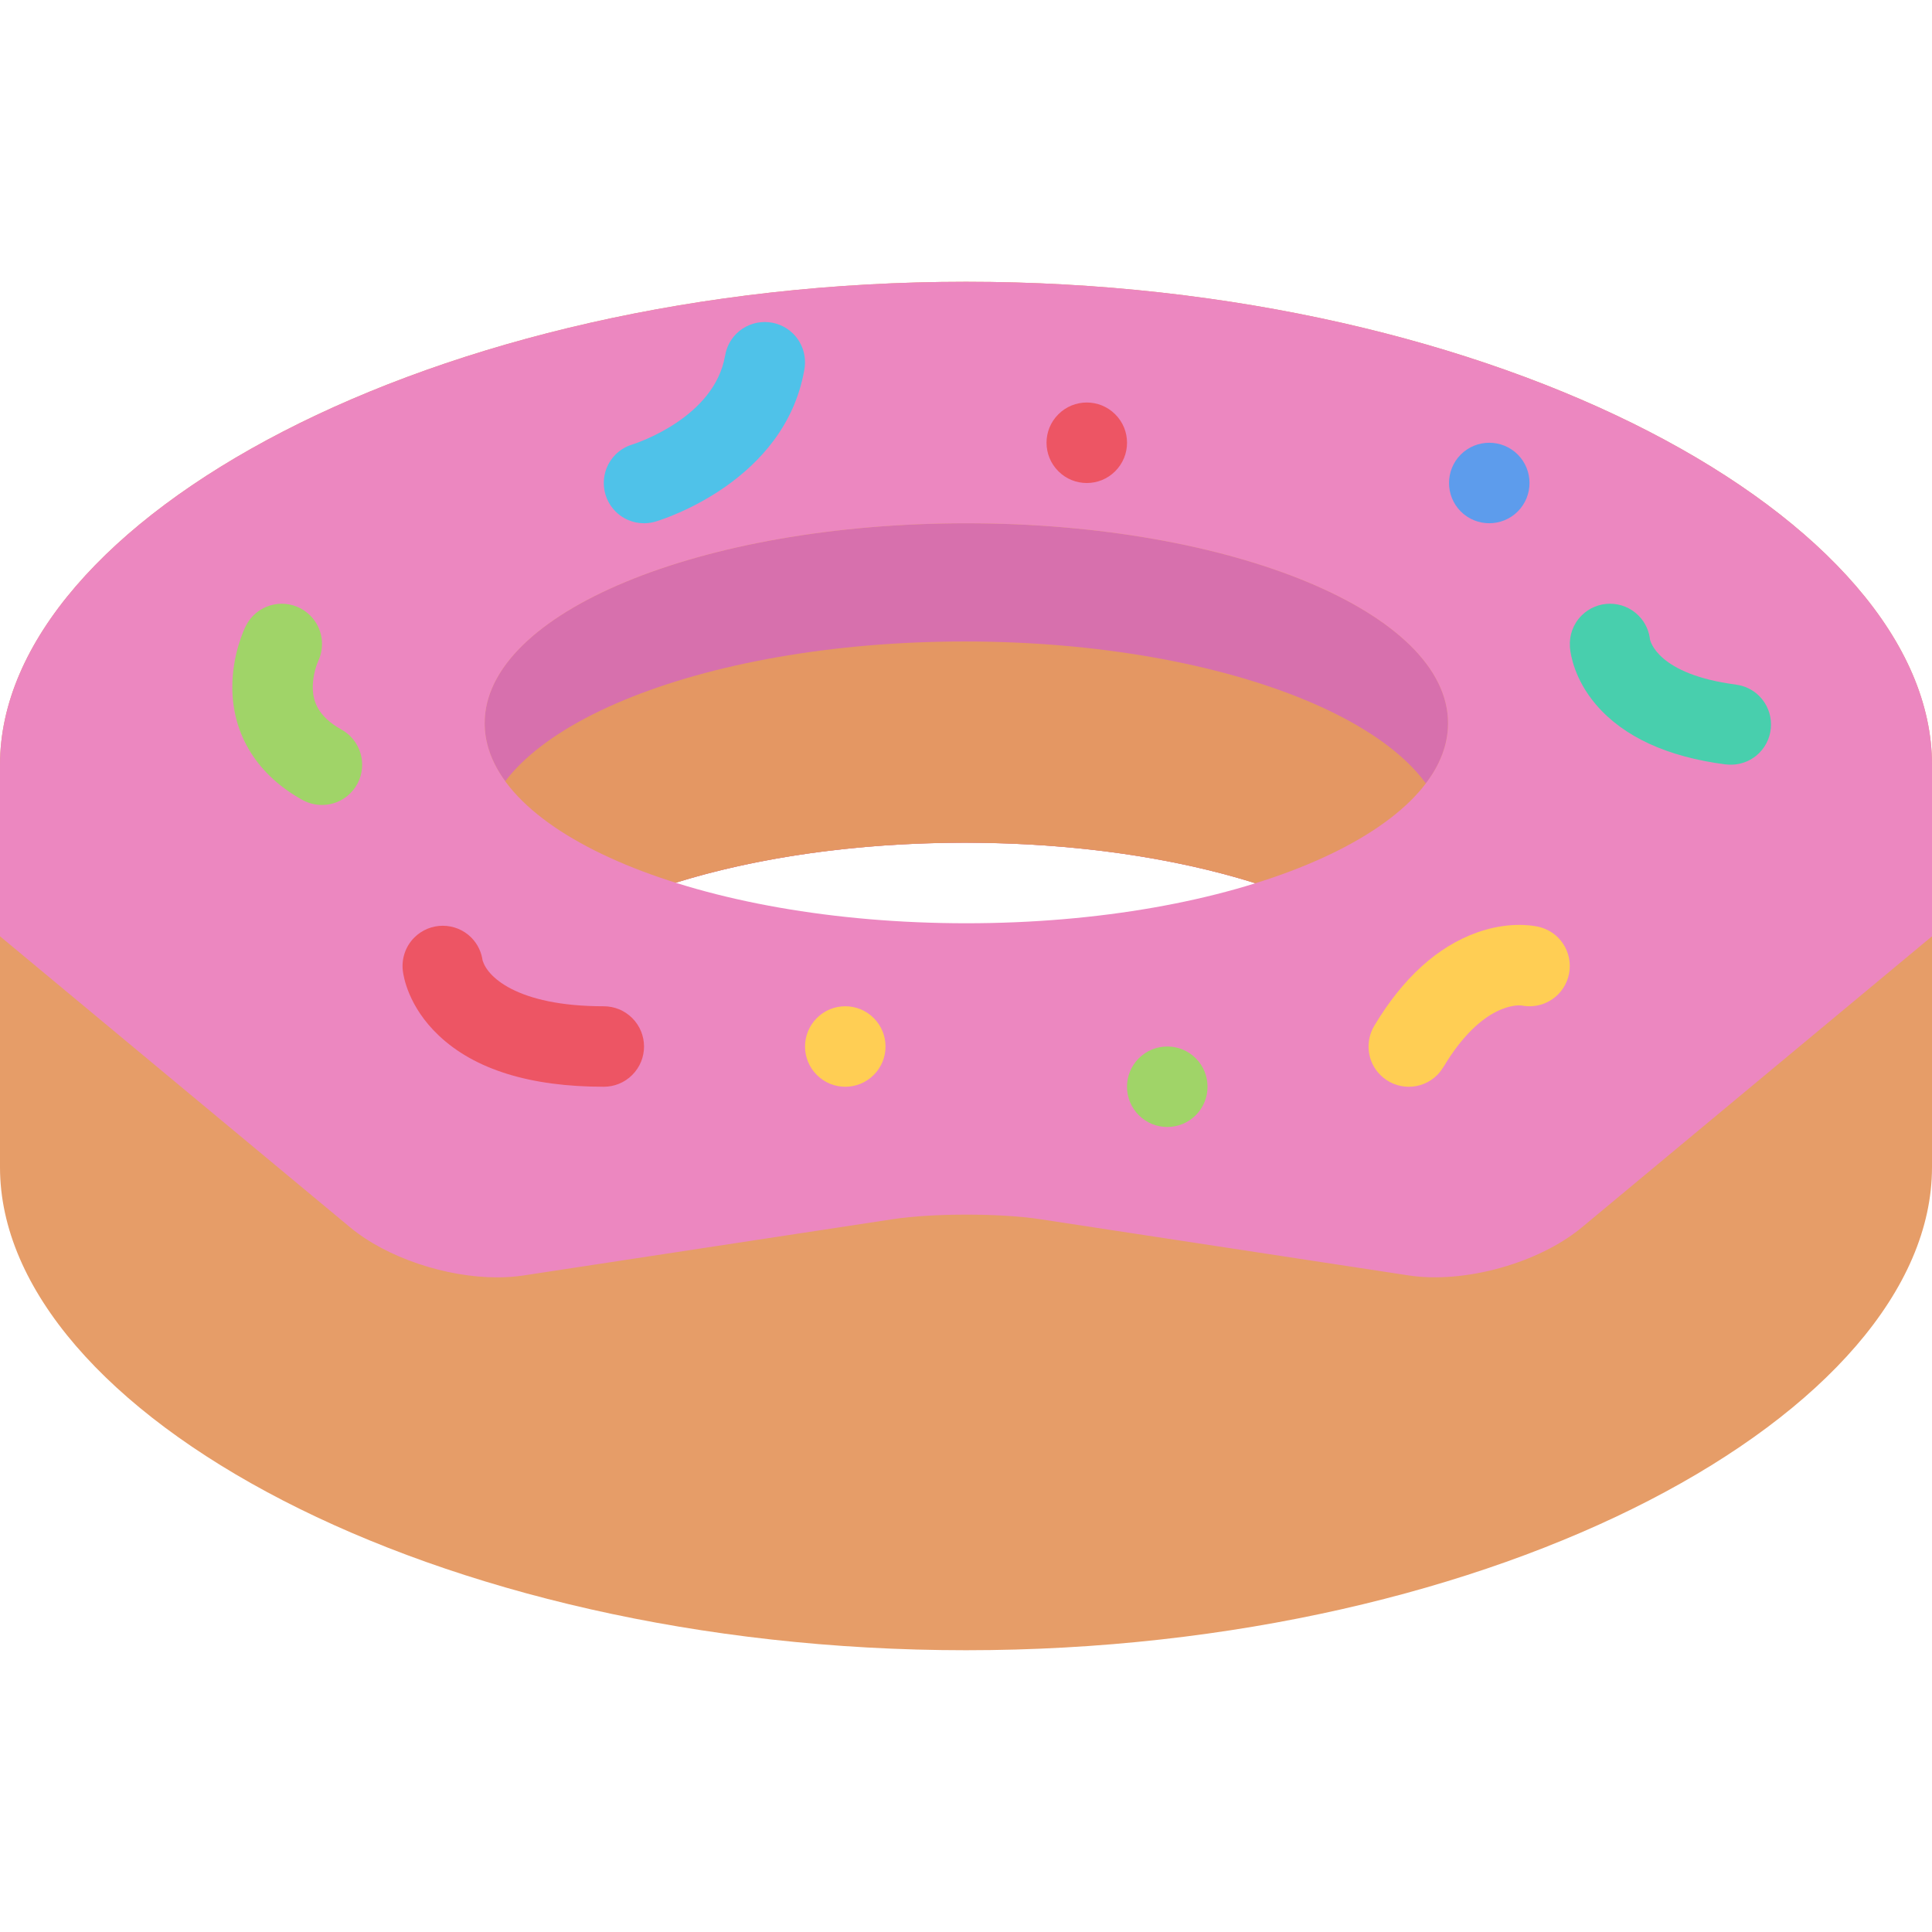
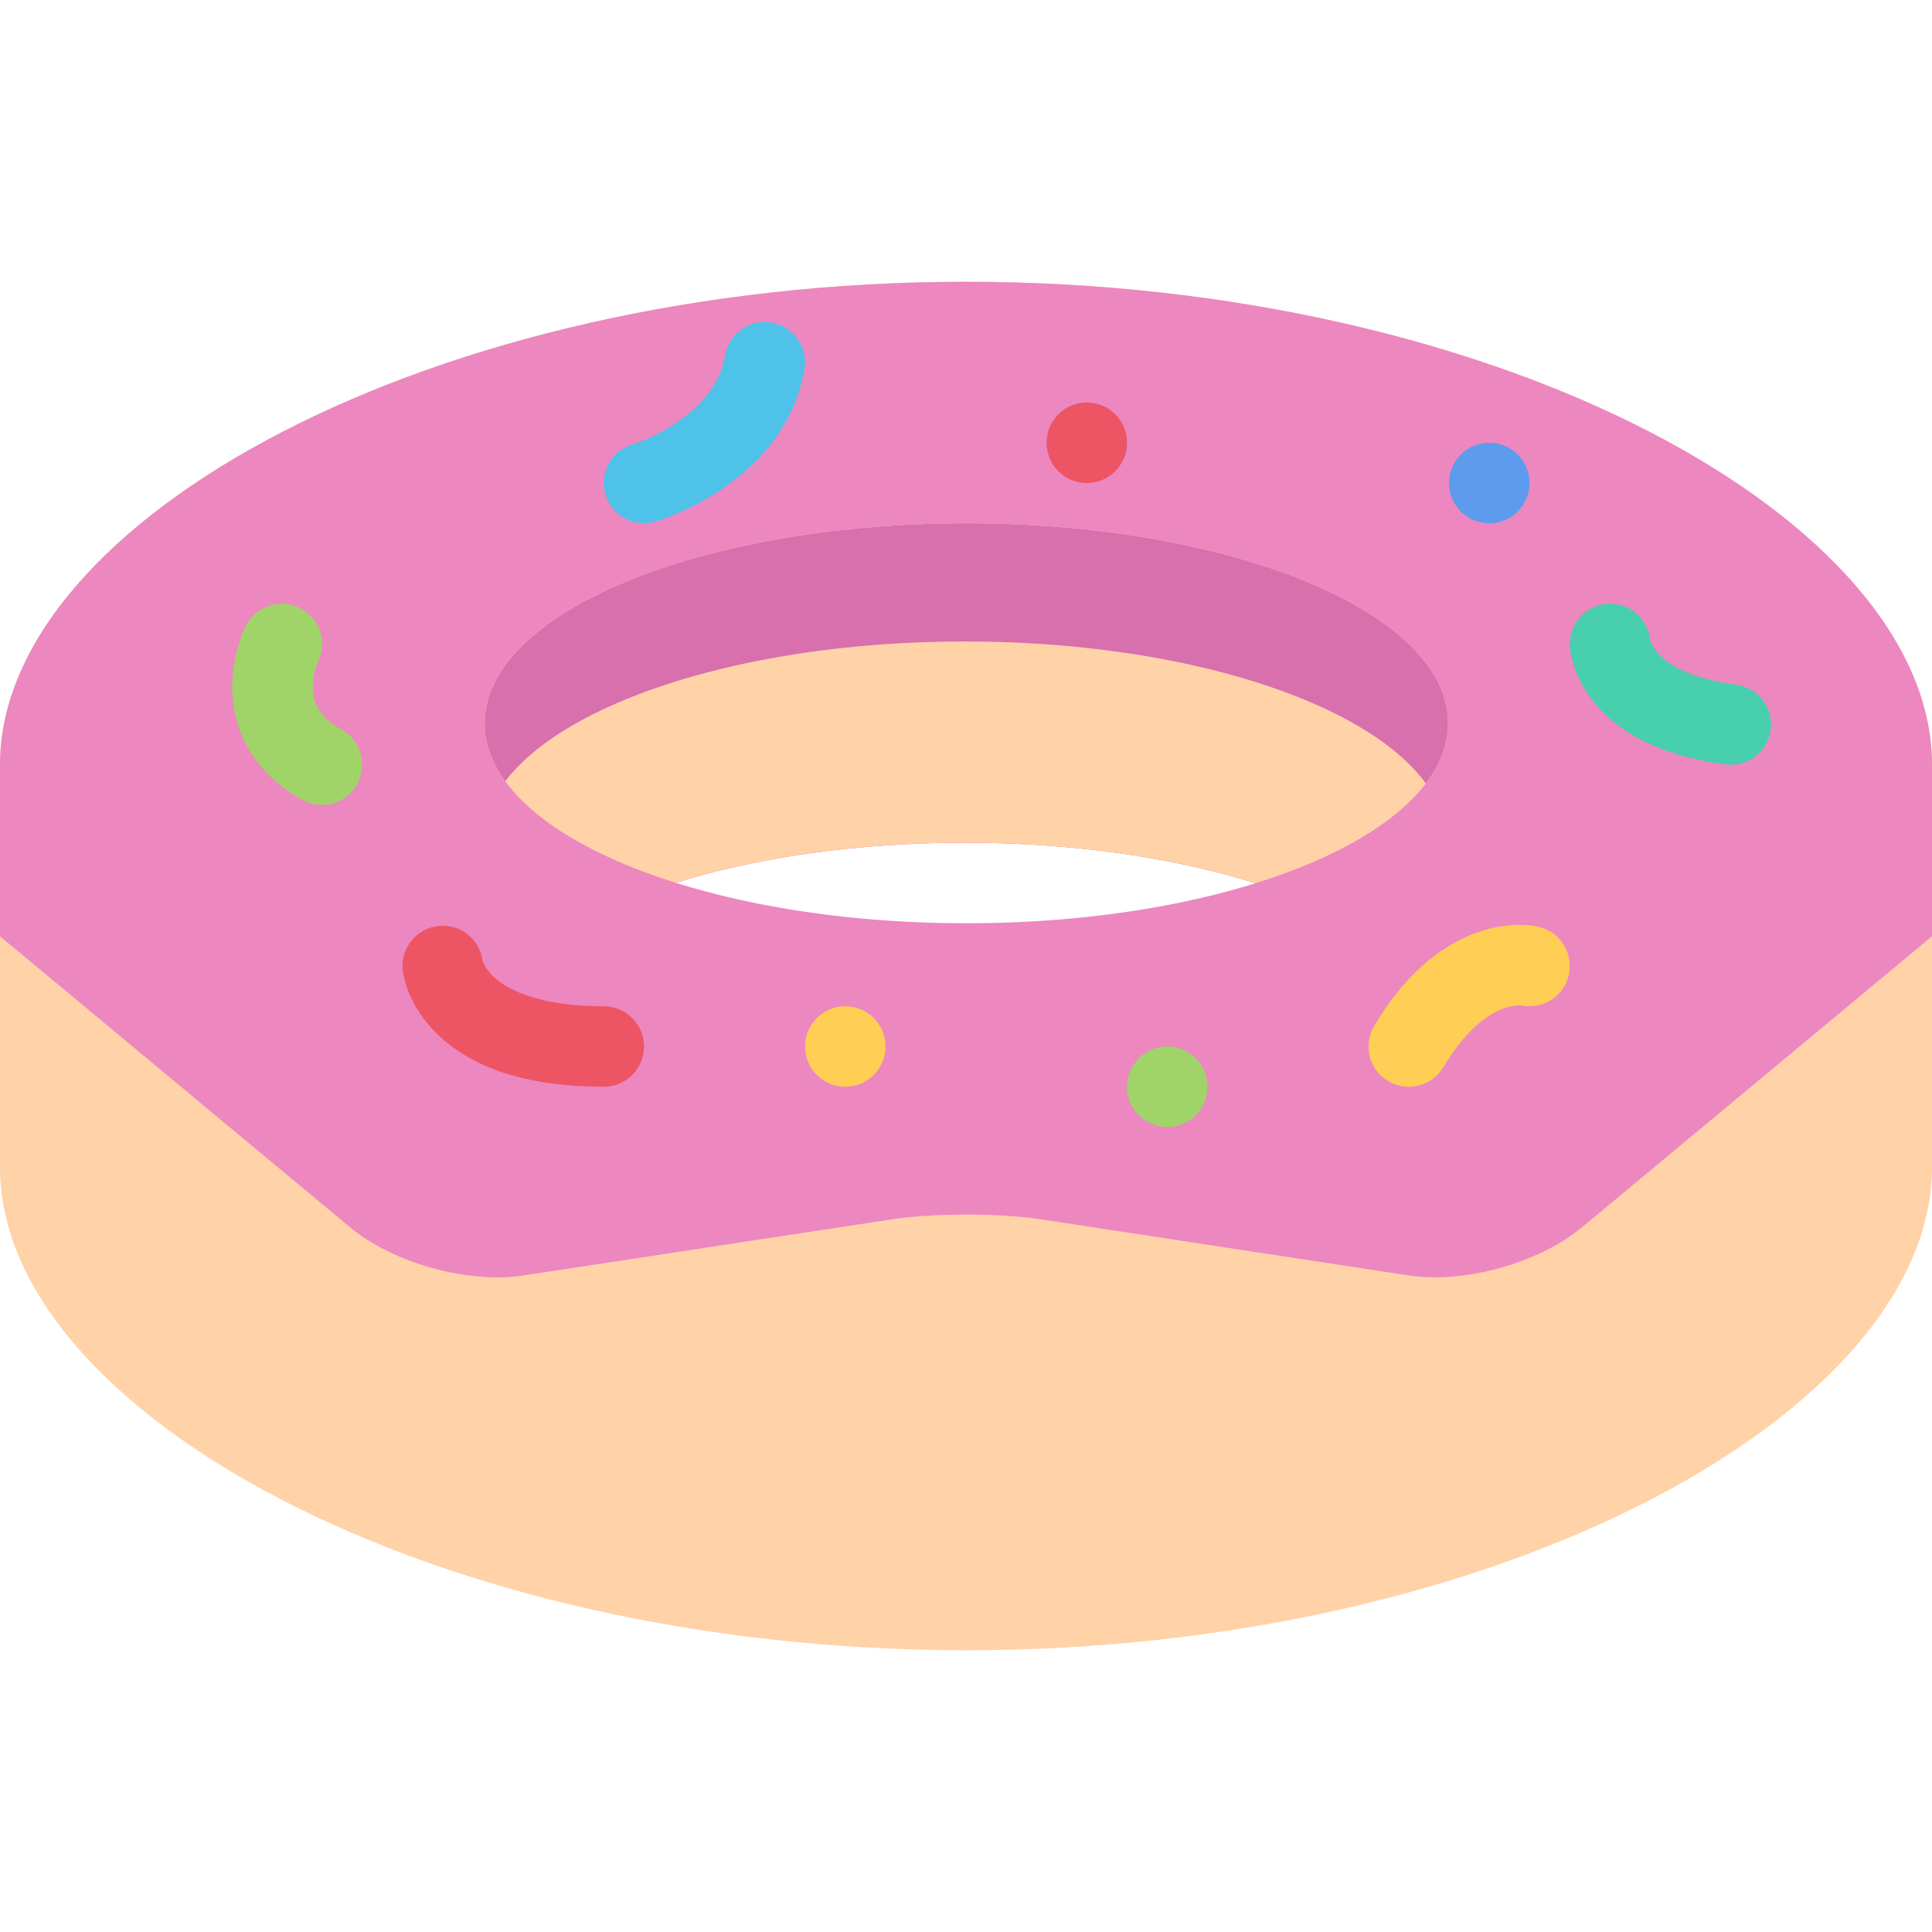
<svg xmlns="http://www.w3.org/2000/svg" version="1.1" id="Layer_1" x="0px" y="0px" viewBox="0 0 511.984 511.984" style="enable-background:new 0 0 511.984 511.984;">
  <defs />
-   <path style="fill: rgb(230, 157, 104);" d="M255.992,74.67C114.621,74.67,0,137.856,0,202.666v106.653c0,64.811,114.622,127.996,255.992,127.996  c141.387,0,255.992-63.186,255.992-127.996V202.666C511.984,137.856,397.379,74.67,255.992,74.67z M256.086,298.663  c-70.498,0-128.09,6.922-128.09-22.344c0-29.264,57.154-52.998,127.668-52.998c70.498,0,127.652,23.734,127.652,52.998  C383.316,305.585,326.584,298.663,256.086,298.663z" />
+   <path style="fill: #FFD2A8;" d="M255.992,74.67C114.621,74.67,0,137.856,0,202.666v106.653c0,64.811,114.622,127.996,255.992,127.996  c141.387,0,255.992-63.186,255.992-127.996V202.666C511.984,137.856,397.379,74.67,255.992,74.67z M256.086,298.663  c-70.498,0-128.09,6.922-128.09-22.344c0-29.264,57.154-52.998,127.668-52.998c70.498,0,127.652,23.734,127.652,52.998  C383.316,305.585,326.584,298.663,256.086,298.663z" />
  <path style="fill:#D770AD;" d="M179.057,233.931c21.343-6.656,47.858-10.609,76.607-10.609c28.921,0,55.607,4,77.014,10.734  c31.014-9.672,51.061-25.062,51.061-42.39c0-29.28-57.154-52.998-127.652-52.998s-127.652,23.718-127.652,52.998  C128.433,208.916,148.308,224.243,179.057,233.931z" />
-   <path style="fill: rgb(228, 151, 99);" d="M145.324,249.649c22.125-15.734,63.248-26.328,110.34-26.328c47.076,0,88.201,10.594,110.324,26.328  c11.016-7.828,17.328-16.937,17.328-26.656c0-29.265-57.154-52.998-127.652-52.998c-70.514,0-127.668,23.733-127.668,52.998  C127.996,232.712,134.308,241.822,145.324,249.649z" />
+   <path style="fill: #FFD2A8;" d="M145.324,249.649c22.125-15.734,63.248-26.328,110.34-26.328c47.076,0,88.201,10.594,110.324,26.328  c11.016-7.828,17.328-16.937,17.328-26.656c0-29.265-57.154-52.998-127.652-52.998c-70.514,0-127.668,23.733-127.668,52.998  C127.996,232.712,134.308,241.822,145.324,249.649z" />
  <path style="fill:#EC87C0;" d="M255.992,74.67C114.621,74.67,0,137.856,0,202.666v45.452l92.778,77.123  c9.734,8.078,25.453,13.266,38.983,13.266c2.391,0,4.734-0.172,6.937-0.5l97.919-14.922c10.562-1.609,28.406-1.609,38.968,0  L373.3,337.99c14.719,2.248,34.469-3.234,45.921-12.75l92.763-77.123v-45.452C511.984,137.856,397.379,74.67,255.992,74.67z   M256.086,244.665c-70.498,0-127.652-23.734-127.652-52.999c0-29.28,57.154-52.998,127.652-52.998s127.652,23.718,127.652,52.998  C383.738,220.931,326.584,244.665,256.086,244.665z" />
  <path style="fill:#A0D468;" d="M92.856,195.119c-0.719-0.719-1.531-1.312-2.375-1.781l0,0c-6.5-3.625-7.437-7.765-7.578-10.578  c-0.188-4.015,1.375-7.484,1.406-7.515l-0.062,0.109l0,0c1.953-3.984,1.281-8.922-2.031-12.234c-4.172-4.172-10.921-4.172-15.093,0  c-0.844,0.859-1.516,1.812-2.016,2.844h-0.015c-0.375,0.75-3.625,7.656-3.531,16.5c0.141,12.468,6.734,22.953,18.562,29.515l0,0  c4.062,2.25,9.281,1.671,12.734-1.781C97.013,206.041,97.013,199.291,92.856,195.119z" />
  <path style="fill:#ED5564;" d="M280.46,109.794c-4.171,4.156-4.171,10.906,0,15.077c4.156,4.172,10.922,4.172,15.078,0  c4.171-4.171,4.171-10.921,0-15.077C291.382,105.622,284.616,105.622,280.46,109.794z" />
  <path style="fill:#5D9CEC;" d="M387.113,120.45c-4.156,4.171-4.156,10.921,0,15.093c4.172,4.156,10.922,4.156,15.094,0  c4.156-4.172,4.156-10.922,0-15.093C398.035,116.294,391.285,116.294,387.113,120.45z" />
  <path style="fill:#A0D468;" d="M301.787,280.443c-4.172,4.172-4.172,10.922,0,15.094c4.172,4.156,10.922,4.156,15.094,0  c4.156-4.172,4.156-10.922,0-15.094C312.709,276.288,305.959,276.288,301.787,280.443z" />
  <path style="fill:#FFCE54;" d="M216.462,269.789c-4.171,4.172-4.171,10.92,0,15.076c4.156,4.172,10.922,4.172,15.078,0  c4.171-4.156,4.171-10.904,0-15.076C227.384,265.617,220.618,265.617,216.462,269.789z" />
  <path style="fill:#48CFAD;" d="M466.205,184.448c-1.734-1.734-3.922-2.734-6.172-3.016v-0.016  c-20.828-2.703-22.719-11.609-22.781-12c0.062,0.344,0.047,0.547,0.047,0.547l0,0c-0.172-2.5-1.188-4.938-3.094-6.844  c-4.172-4.172-10.921-4.172-15.093,0c-2.25,2.266-3.281,5.281-3.078,8.25h-0.016c0,0.078,0.016,0.172,0.031,0.297  c0,0.016,0,0.031,0,0.047c0.188,1.906,1.219,8.375,6.938,15.062c7.265,8.468,18.812,13.796,34.296,15.796l0.016-0.016  c3.156,0.406,6.469-0.594,8.906-3.016C470.361,195.369,470.361,188.619,466.205,184.448z" />
  <path style="fill:#FFCE54;" d="M407.785,245.618h0.016c-0.109-0.031-0.25-0.062-0.406-0.094c-0.016,0-0.031,0-0.062,0  c-1.938-0.391-8.016-1.219-15.891,1.578c-10.5,3.734-19.672,12.062-27.266,24.75l0,0c-2.438,4.109-1.922,9.482,1.609,13.014  c4.172,4.172,10.922,4.172,15.094,0c0.625-0.641,1.156-1.344,1.594-2.078l0.016,0.016c10.312-17.264,20.031-16.436,20.766-16.342  c3.375,0.656,6.999-0.312,9.624-2.922c4.156-4.172,4.156-10.922,0-15.094C411.425,246.993,409.643,246.071,407.785,245.618z   M402.863,266.367L402.863,266.367c0.125,0.016,0.25,0.062,0.375,0.078C403.004,266.414,402.863,266.367,402.863,266.367z" />
  <path style="fill:#ED5564;" d="M159.995,266.664L159.995,266.664c-23.25,0-31.187-8.094-32.14-12.375  c0.078,0.297,0.078,0.469,0.078,0.469h-0.016c-0.266-2.297-1.266-4.531-3.031-6.312c-4.172-4.156-10.921-4.156-15.093,0  c-2.391,2.406-3.406,5.656-3.047,8.781l0,0c0.172,1.531,1.469,9.578,9.531,17.188c9.531,9.014,24.249,13.576,43.717,13.576l0,0  c2.734,0,5.469-1.031,7.547-3.125c4.171-4.156,4.171-10.904,0-15.076C165.464,267.711,162.729,266.664,159.995,266.664z" />
  <path style="fill:#4FC2E9;" d="M210.212,88.451c-4.172-4.156-10.921-4.156-15.093,0c-1.625,1.625-2.609,3.656-2.953,5.765h-0.016  c-2.797,16.516-23.609,23.265-24.499,23.546c-1.656,0.484-3.219,1.391-4.531,2.688c-4.156,4.171-4.156,10.921,0,15.093  c2.875,2.875,6.984,3.75,10.625,2.672c2.078-0.625,34.202-10.703,39.39-40.155c0-0.016,0-0.047,0.016-0.062  c0-0.078,0.016-0.141,0.031-0.219l0,0C213.728,94.497,212.743,90.998,210.212,88.451z" />
  <g />
  <g />
  <g />
  <g />
  <g />
  <g />
  <g />
  <g />
  <g />
  <g />
  <g />
  <g />
  <g />
  <g />
  <g />
</svg>
